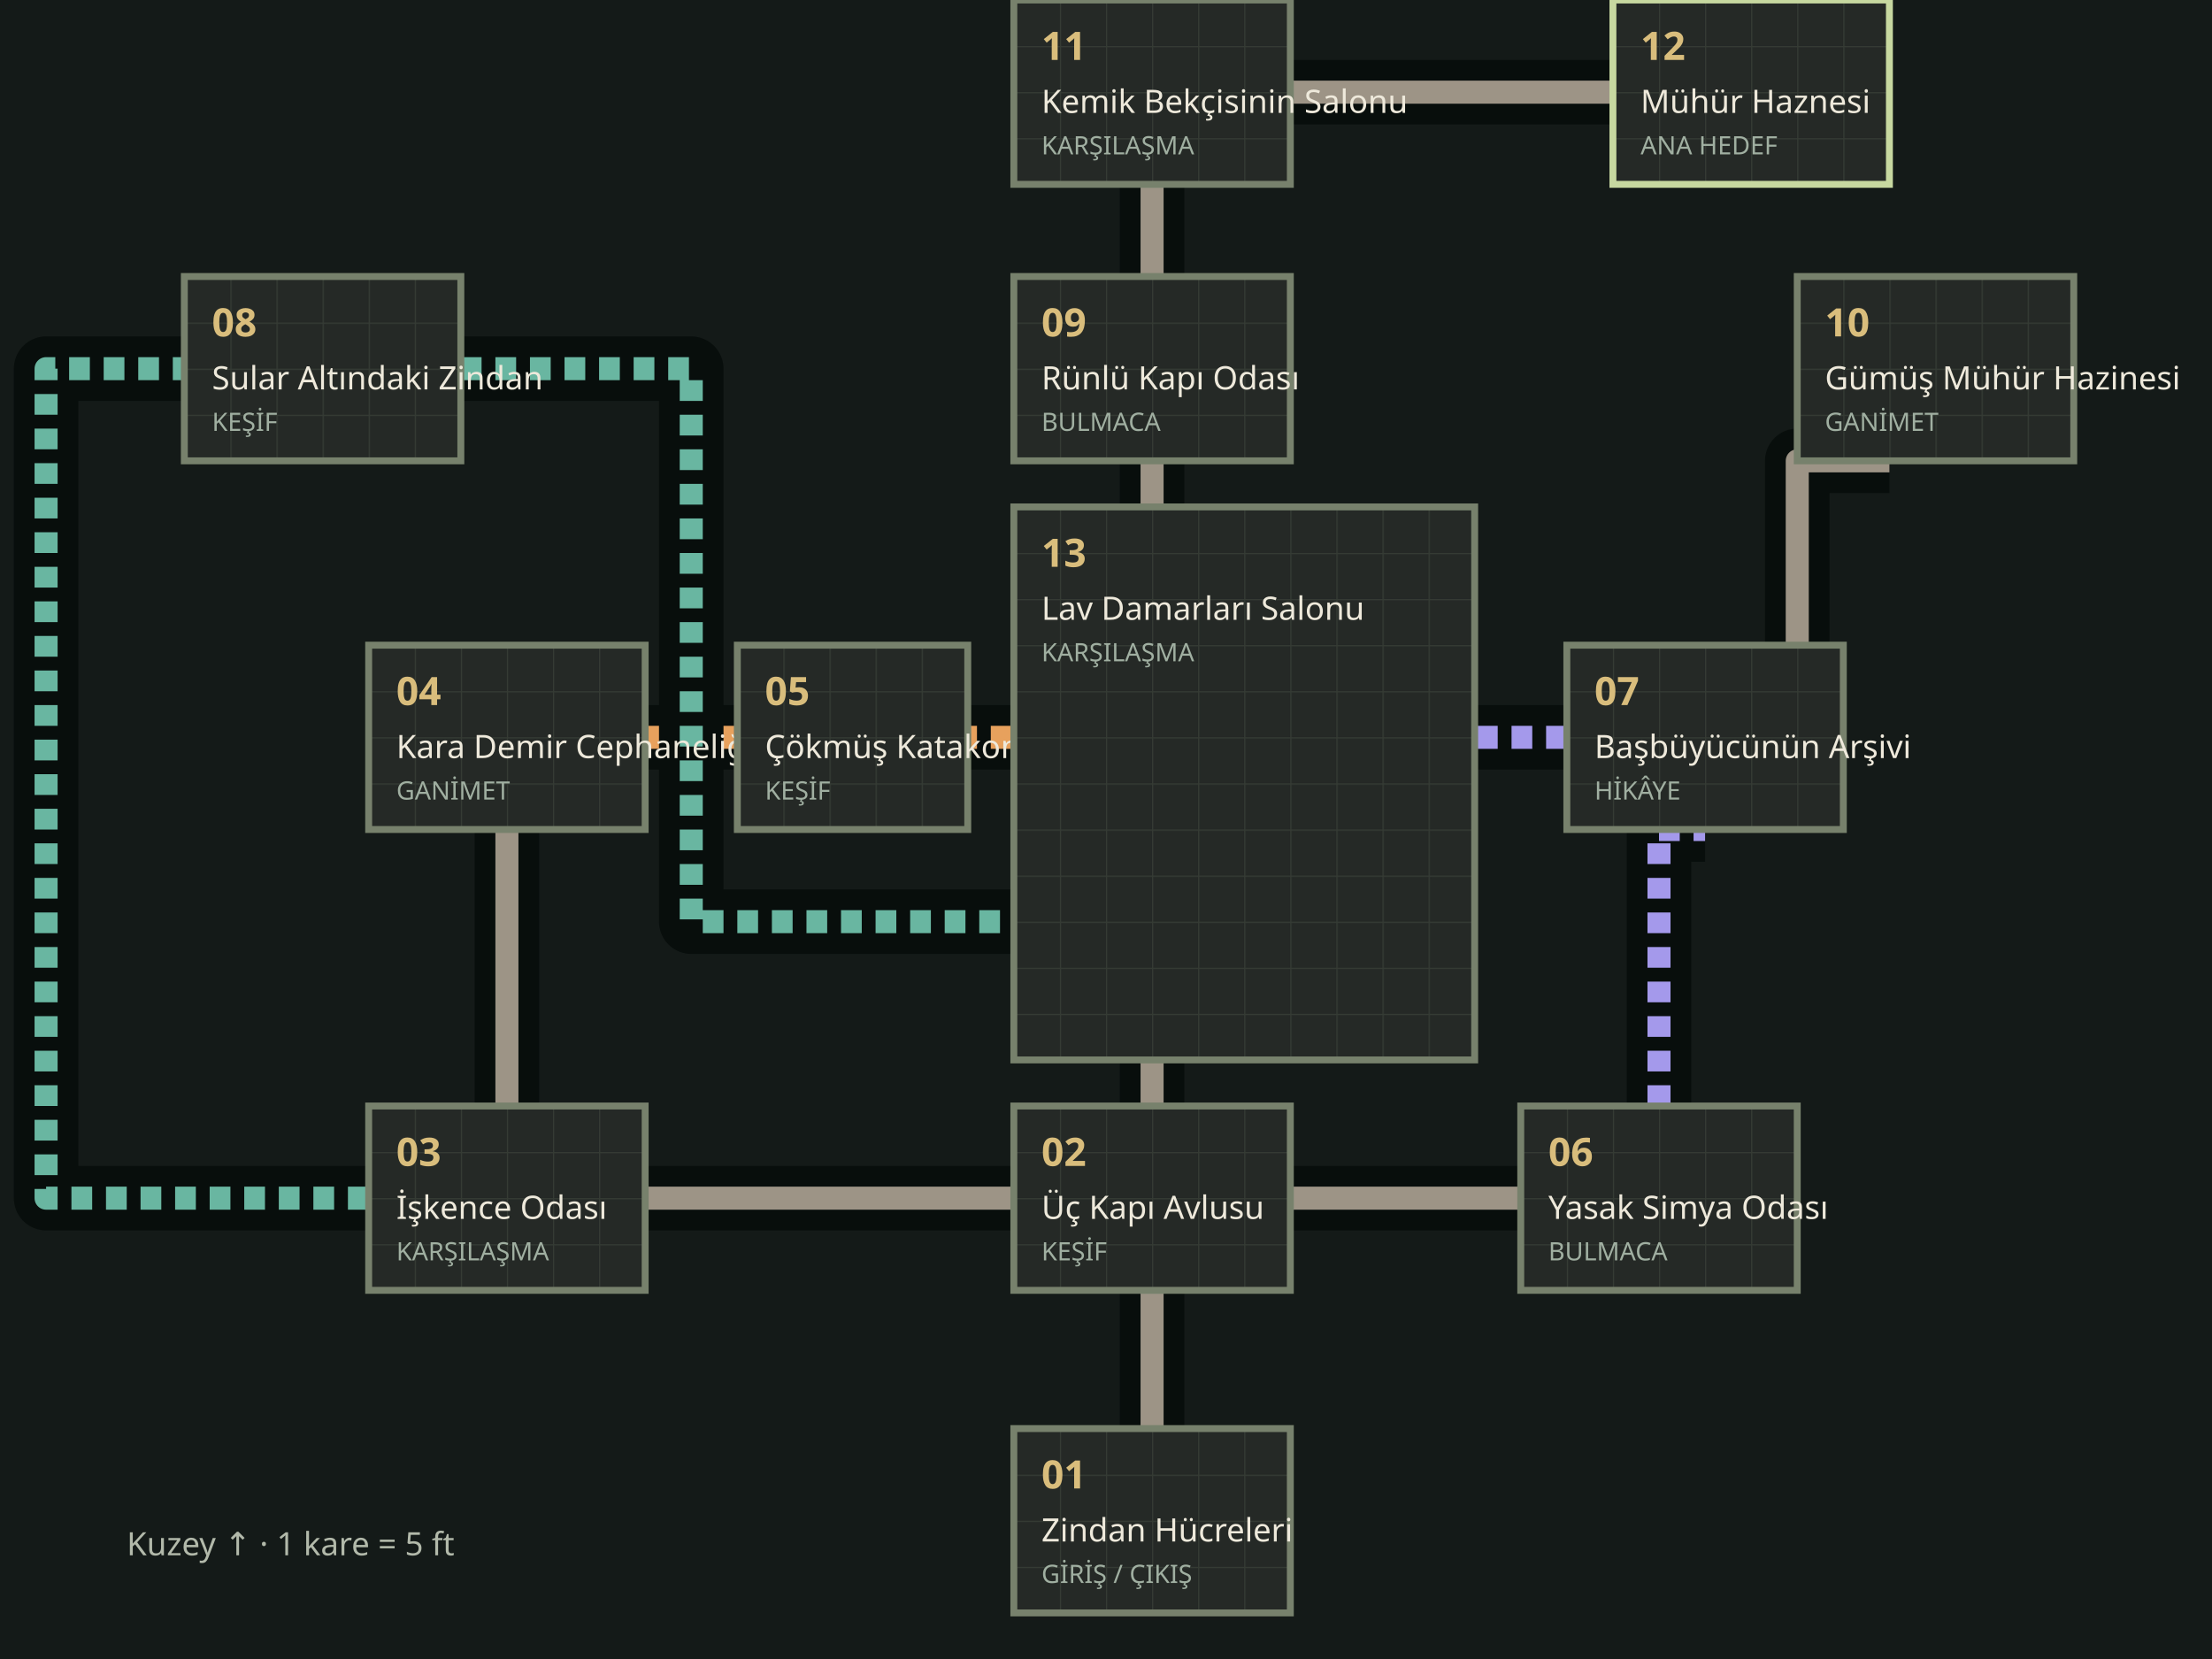
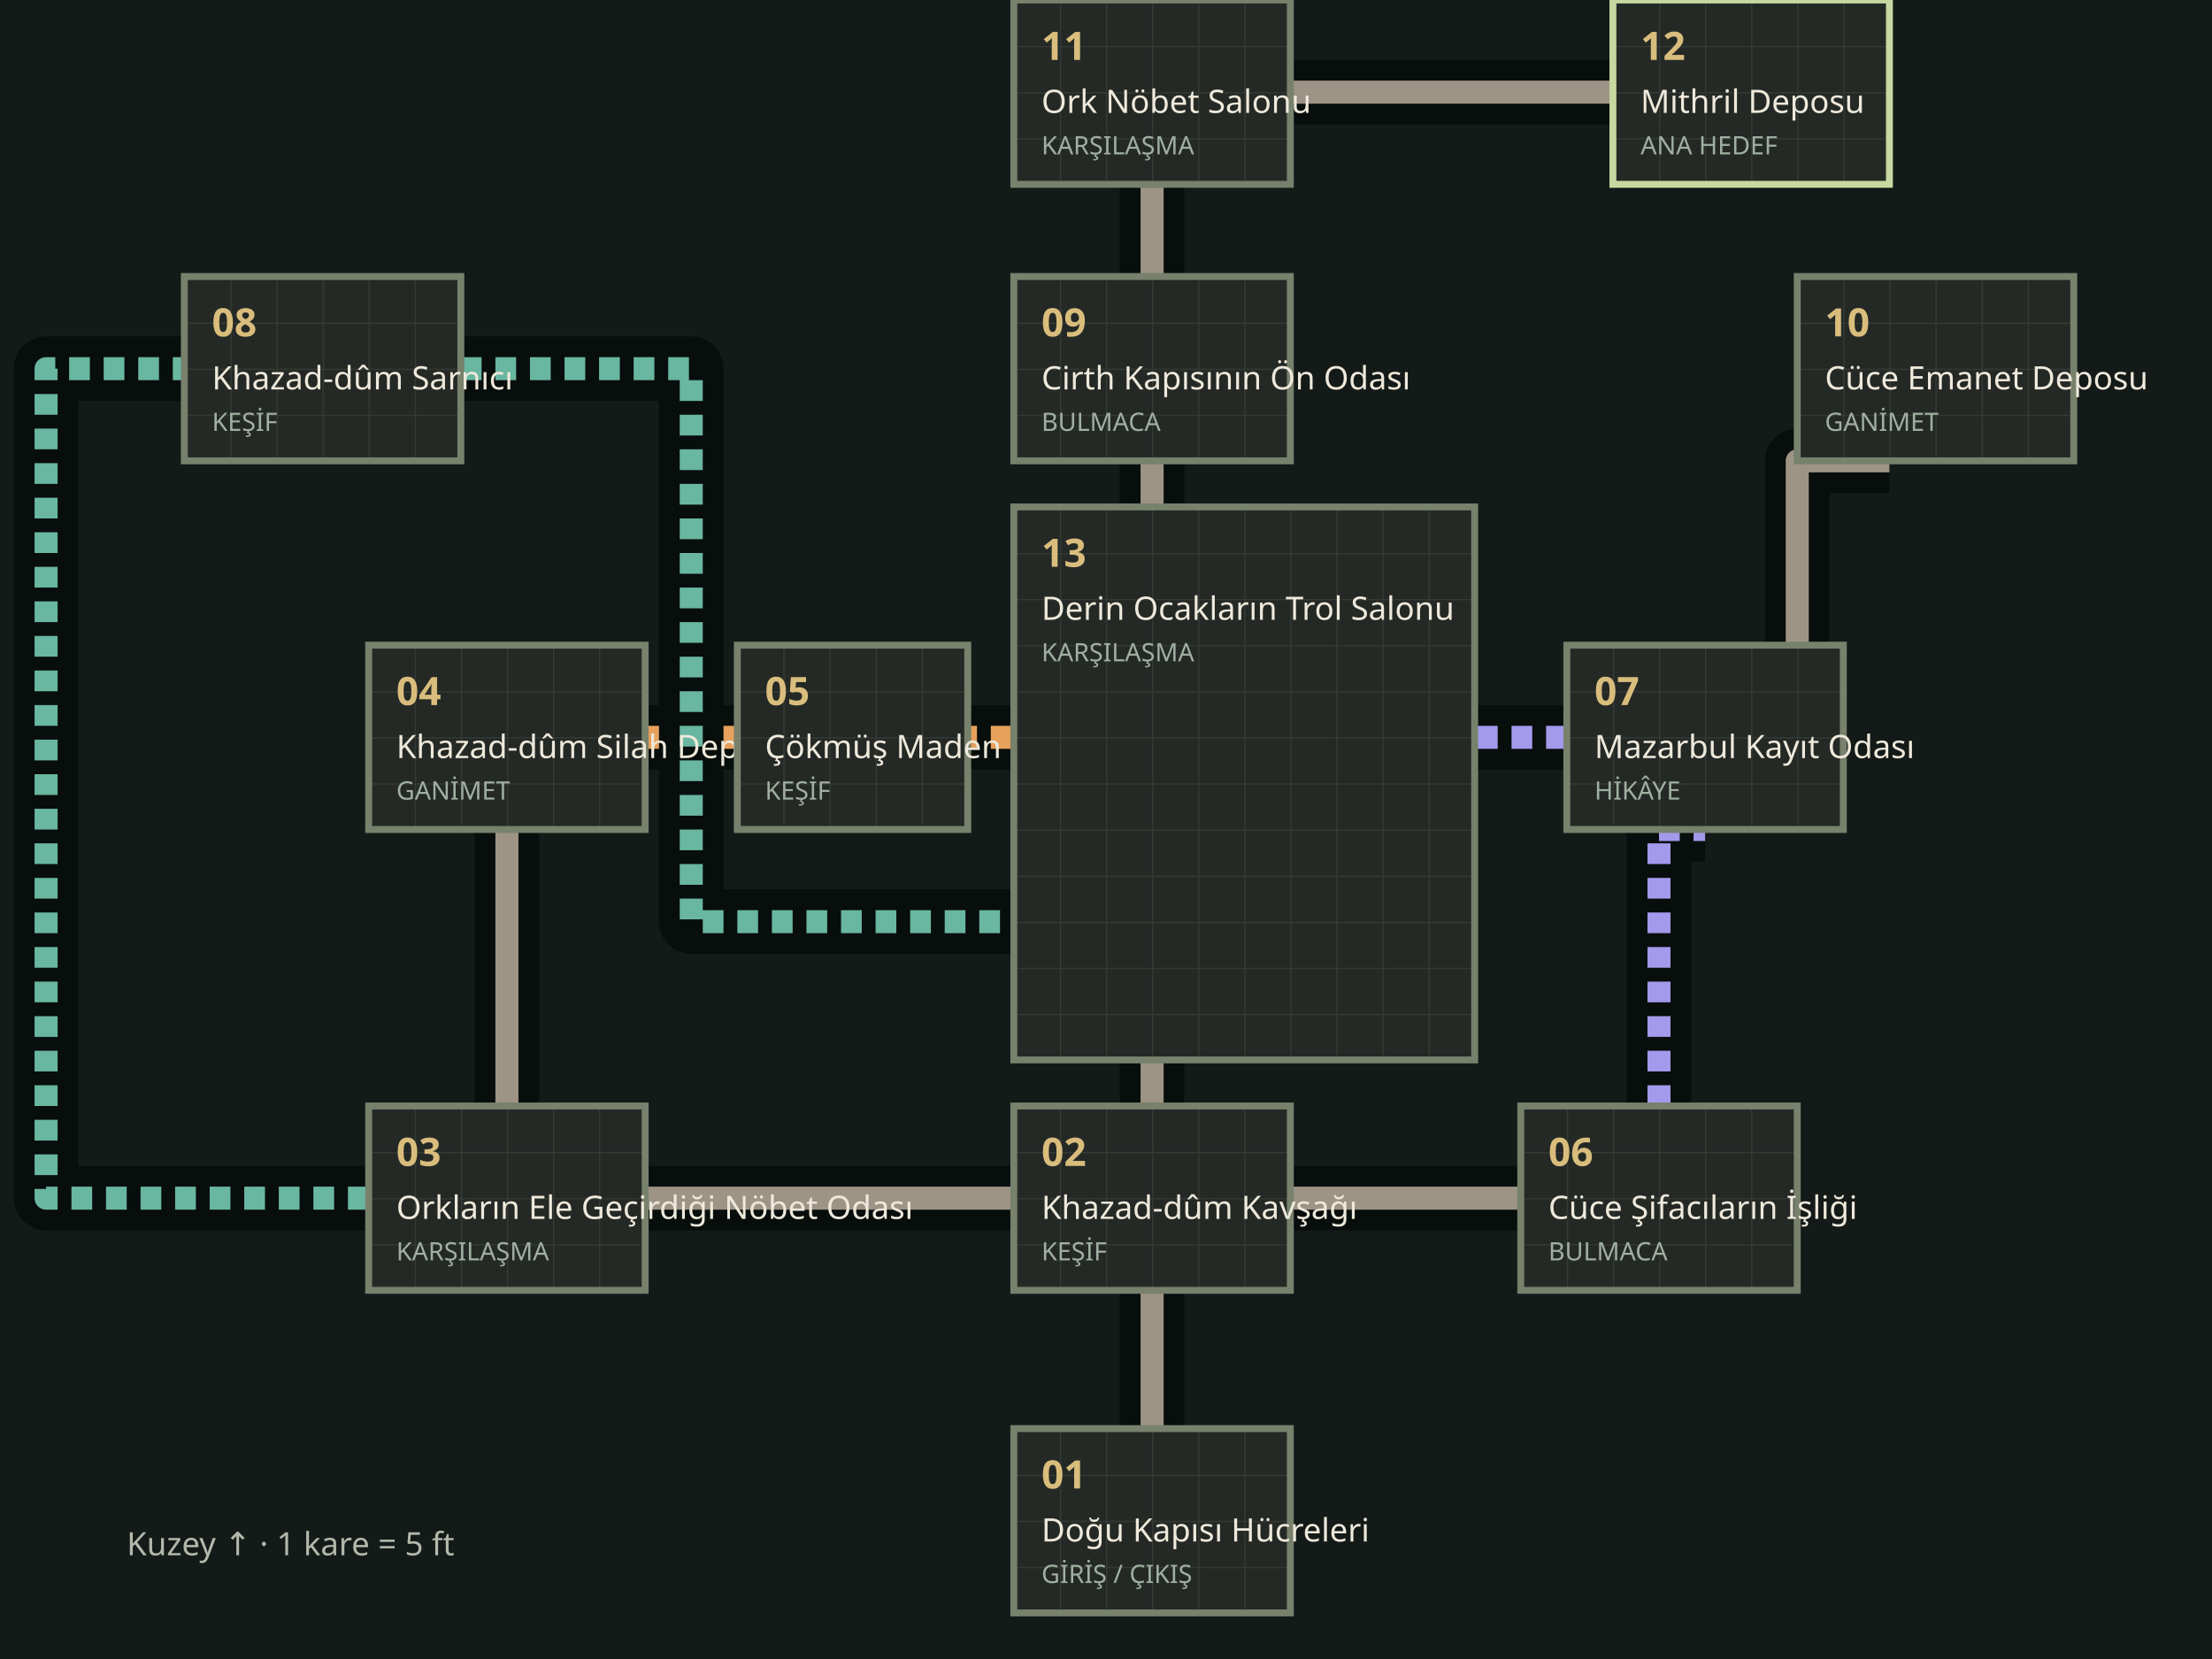
<svg xmlns="http://www.w3.org/2000/svg" viewBox="0 0 960 720" role="img" aria-labelledby="mapTitle mapDesc">
  <defs>
    <pattern id="tiles" width="20" height="20" patternUnits="userSpaceOnUse">
      <rect width="20" height="20" fill="#252926" />
      <path d="M20 0H0V20" fill="none" stroke="#353b34" stroke-width="1" />
    </pattern>
  </defs>
  <rect width="960" height="720" fill="#141a18" />
  <g class="corridor" data-kind="common" data-from="entrance" data-to="hall">
    <polyline points="500,620 500,560" fill="none" stroke="#080e0c" stroke-width="28" stroke-linejoin="round" />
    <polyline points="500,620 500,560" fill="none" stroke="#9d9486" stroke-width="10" stroke-linejoin="round" />
  </g>
  <g class="corridor" data-kind="common" data-from="hall" data-to="barracks">
    <polyline points="440,520 280,520" fill="none" stroke="#080e0c" stroke-width="28" stroke-linejoin="round" />
    <polyline points="440,520 280,520" fill="none" stroke="#9d9486" stroke-width="10" stroke-linejoin="round" />
  </g>
  <g class="corridor" data-kind="common" data-from="hall" data-to="rune_hall">
    <polyline points="560,520 660,520" fill="none" stroke="#080e0c" stroke-width="28" stroke-linejoin="round" />
    <polyline points="560,520 660,520" fill="none" stroke="#9d9486" stroke-width="10" stroke-linejoin="round" />
  </g>
  <g class="corridor" data-kind="common" data-from="hall" data-to="troll_hall">
    <polyline points="500,480 500,460" fill="none" stroke="#080e0c" stroke-width="28" stroke-linejoin="round" />
    <polyline points="500,480 500,460" fill="none" stroke="#9d9486" stroke-width="10" stroke-linejoin="round" />
  </g>
  <g class="corridor" data-kind="common" data-from="barracks" data-to="armory">
    <polyline points="220,480 220,360" fill="none" stroke="#080e0c" stroke-width="28" stroke-linejoin="round" />
    <polyline points="220,480 220,360" fill="none" stroke="#9d9486" stroke-width="10" stroke-linejoin="round" />
  </g>
  <g class="corridor" data-kind="fighter" data-from="armory" data-to="rubble">
    <polyline points="280,320 320,320" fill="none" stroke="#080e0c" stroke-width="28" stroke-linejoin="round" />
    <polyline points="280,320 320,320" fill="none" stroke="#e7a15d" stroke-width="10" stroke-linejoin="round" stroke-dasharray="9 6" />
  </g>
  <g class="corridor" data-kind="fighter" data-from="rubble" data-to="troll_hall">
    <polyline points="380,280 380,320 440,320" fill="none" stroke="#080e0c" stroke-width="28" stroke-linejoin="round" />
    <polyline points="380,280 380,320 440,320" fill="none" stroke="#e7a15d" stroke-width="10" stroke-linejoin="round" stroke-dasharray="9 6" />
  </g>
  <g class="corridor" data-kind="mage" data-from="rune_hall" data-to="archive">
    <polyline points="720,480 720,360 740,360" fill="none" stroke="#080e0c" stroke-width="28" stroke-linejoin="round" />
    <polyline points="720,480 720,360 740,360" fill="none" stroke="#a499eb" stroke-width="10" stroke-linejoin="round" stroke-dasharray="9 6" />
  </g>
  <g class="corridor" data-kind="mage" data-from="archive" data-to="troll_hall">
    <polyline points="680,320 640,320" fill="none" stroke="#080e0c" stroke-width="28" stroke-linejoin="round" />
    <polyline points="680,320 640,320" fill="none" stroke="#a499eb" stroke-width="10" stroke-linejoin="round" stroke-dasharray="9 6" />
  </g>
  <g class="corridor" data-kind="rogue" data-from="barracks" data-to="cistern">
    <polyline points="160,520 20,520 20,160 80,160" fill="none" stroke="#080e0c" stroke-width="28" stroke-linejoin="round" />
    <polyline points="160,520 20,520 20,160 80,160" fill="none" stroke="#69b6a1" stroke-width="10" stroke-linejoin="round" stroke-dasharray="9 6" />
  </g>
  <g class="corridor" data-kind="rogue" data-from="cistern" data-to="troll_hall">
    <polyline points="200,160 300,160 300,400 440,400" fill="none" stroke="#080e0c" stroke-width="28" stroke-linejoin="round" />
    <polyline points="200,160 300,160 300,400 440,400" fill="none" stroke="#69b6a1" stroke-width="10" stroke-linejoin="round" stroke-dasharray="9 6" />
  </g>
  <g class="corridor" data-kind="common" data-from="archive" data-to="cache">
    <polyline points="780,280 780,200 820,200" fill="none" stroke="#080e0c" stroke-width="28" stroke-linejoin="round" />
    <polyline points="780,280 780,200 820,200" fill="none" stroke="#9d9486" stroke-width="10" stroke-linejoin="round" />
  </g>
  <g class="corridor" data-kind="common" data-from="seal_room" data-to="guardian">
    <polyline points="500,120 500,80" fill="none" stroke="#080e0c" stroke-width="28" stroke-linejoin="round" />
    <polyline points="500,120 500,80" fill="none" stroke="#9d9486" stroke-width="10" stroke-linejoin="round" />
  </g>
  <g class="corridor" data-kind="common" data-from="guardian" data-to="vault">
    <polyline points="560,40 700,40" fill="none" stroke="#080e0c" stroke-width="28" stroke-linejoin="round" />
    <polyline points="560,40 700,40" fill="none" stroke="#9d9486" stroke-width="10" stroke-linejoin="round" />
  </g>
  <g class="corridor" data-kind="common" data-from="troll_hall" data-to="seal_room">
    <polyline points="500,220 500,200" fill="none" stroke="#080e0c" stroke-width="28" stroke-linejoin="round" />
    <polyline points="500,220 500,200" fill="none" stroke="#9d9486" stroke-width="10" stroke-linejoin="round" />
  </g>
  <g class="room" data-room="entrance">
    <rect x="440" y="620" width="120" height="80" fill="url(#tiles)" stroke="#77816c" stroke-width="3" />
    <rect class="room-selection" x="444" y="624" width="112" height="72" fill="none" stroke="#e6d8ae" stroke-width="2" opacity="0" />
    <text x="452" y="646" fill="#d9bd7c" font-family="Segoe UI, sans-serif" font-size="17" font-weight="700">01</text>
-     <text x="452" y="669" fill="#eee9db" font-family="Segoe UI, sans-serif" font-size="14">Zindan Hücreleri</text>
+     <text x="452" y="669" fill="#eee9db" font-family="Segoe UI, sans-serif" font-size="14">Doğu Kapısı Hücreleri</text>
    <text x="452" y="687" fill="#a0afa1" font-family="Segoe UI, sans-serif" font-size="11">GİRİŞ / ÇIKIŞ</text>
  </g>
  <g class="room" data-room="hall">
    <rect x="440" y="480" width="120" height="80" fill="url(#tiles)" stroke="#77816c" stroke-width="3" />
    <rect class="room-selection" x="444" y="484" width="112" height="72" fill="none" stroke="#e6d8ae" stroke-width="2" opacity="0" />
    <text x="452" y="506" fill="#d9bd7c" font-family="Segoe UI, sans-serif" font-size="17" font-weight="700">02</text>
-     <text x="452" y="529" fill="#eee9db" font-family="Segoe UI, sans-serif" font-size="14">Üç Kapı Avlusu</text>
+     <text x="452" y="529" fill="#eee9db" font-family="Segoe UI, sans-serif" font-size="14">Khazad-dûm Kavşağı</text>
    <text x="452" y="547" fill="#a0afa1" font-family="Segoe UI, sans-serif" font-size="11">KEŞİF</text>
  </g>
  <g class="room" data-room="barracks">
    <rect x="160" y="480" width="120" height="80" fill="url(#tiles)" stroke="#77816c" stroke-width="3" />
    <rect class="room-selection" x="164" y="484" width="112" height="72" fill="none" stroke="#e6d8ae" stroke-width="2" opacity="0" />
    <text x="172" y="506" fill="#d9bd7c" font-family="Segoe UI, sans-serif" font-size="17" font-weight="700">03</text>
-     <text x="172" y="529" fill="#eee9db" font-family="Segoe UI, sans-serif" font-size="14">İşkence Odası</text>
+     <text x="172" y="529" fill="#eee9db" font-family="Segoe UI, sans-serif" font-size="14">Orkların Ele Geçirdiği Nöbet Odası</text>
    <text x="172" y="547" fill="#a0afa1" font-family="Segoe UI, sans-serif" font-size="11">KARŞILAŞMA</text>
  </g>
  <g class="room" data-room="armory">
    <rect x="160" y="280" width="120" height="80" fill="url(#tiles)" stroke="#77816c" stroke-width="3" />
    <rect class="room-selection" x="164" y="284" width="112" height="72" fill="none" stroke="#e6d8ae" stroke-width="2" opacity="0" />
    <text x="172" y="306" fill="#d9bd7c" font-family="Segoe UI, sans-serif" font-size="17" font-weight="700">04</text>
-     <text x="172" y="329" fill="#eee9db" font-family="Segoe UI, sans-serif" font-size="14">Kara Demir Cephaneliği</text>
+     <text x="172" y="329" fill="#eee9db" font-family="Segoe UI, sans-serif" font-size="14">Khazad-dûm Silah Deposu</text>
    <text x="172" y="347" fill="#a0afa1" font-family="Segoe UI, sans-serif" font-size="11">GANİMET</text>
  </g>
  <g class="room" data-room="rubble">
    <rect x="320" y="280" width="100" height="80" fill="url(#tiles)" stroke="#77816c" stroke-width="3" />
    <rect class="room-selection" x="324" y="284" width="92" height="72" fill="none" stroke="#e6d8ae" stroke-width="2" opacity="0" />
    <text x="332" y="306" fill="#d9bd7c" font-family="Segoe UI, sans-serif" font-size="17" font-weight="700">05</text>
-     <text x="332" y="329" fill="#eee9db" font-family="Segoe UI, sans-serif" font-size="14">Çökmüş Katakomblar</text>
+     <text x="332" y="329" fill="#eee9db" font-family="Segoe UI, sans-serif" font-size="14">Çökmüş Maden Geçidi</text>
    <text x="332" y="347" fill="#a0afa1" font-family="Segoe UI, sans-serif" font-size="11">KEŞİF</text>
  </g>
  <g class="room" data-room="rune_hall">
    <rect x="660" y="480" width="120" height="80" fill="url(#tiles)" stroke="#77816c" stroke-width="3" />
    <rect class="room-selection" x="664" y="484" width="112" height="72" fill="none" stroke="#e6d8ae" stroke-width="2" opacity="0" />
    <text x="672" y="506" fill="#d9bd7c" font-family="Segoe UI, sans-serif" font-size="17" font-weight="700">06</text>
-     <text x="672" y="529" fill="#eee9db" font-family="Segoe UI, sans-serif" font-size="14">Yasak Simya Odası</text>
+     <text x="672" y="529" fill="#eee9db" font-family="Segoe UI, sans-serif" font-size="14">Cüce Şifacıların İşliği</text>
    <text x="672" y="547" fill="#a0afa1" font-family="Segoe UI, sans-serif" font-size="11">BULMACA</text>
  </g>
  <g class="room" data-room="archive">
    <rect x="680" y="280" width="120" height="80" fill="url(#tiles)" stroke="#77816c" stroke-width="3" />
    <rect class="room-selection" x="684" y="284" width="112" height="72" fill="none" stroke="#e6d8ae" stroke-width="2" opacity="0" />
    <text x="692" y="306" fill="#d9bd7c" font-family="Segoe UI, sans-serif" font-size="17" font-weight="700">07</text>
-     <text x="692" y="329" fill="#eee9db" font-family="Segoe UI, sans-serif" font-size="14">Başbüyücünün Arşivi</text>
+     <text x="692" y="329" fill="#eee9db" font-family="Segoe UI, sans-serif" font-size="14">Mazarbul Kayıt Odası</text>
    <text x="692" y="347" fill="#a0afa1" font-family="Segoe UI, sans-serif" font-size="11">HİKÂYE</text>
  </g>
  <g class="room" data-room="cistern">
    <rect x="80" y="120" width="120" height="80" fill="url(#tiles)" stroke="#77816c" stroke-width="3" />
    <rect class="room-selection" x="84" y="124" width="112" height="72" fill="none" stroke="#e6d8ae" stroke-width="2" opacity="0" />
    <text x="92" y="146" fill="#d9bd7c" font-family="Segoe UI, sans-serif" font-size="17" font-weight="700">08</text>
-     <text x="92" y="169" fill="#eee9db" font-family="Segoe UI, sans-serif" font-size="14">Sular Altındaki Zindan</text>
+     <text x="92" y="169" fill="#eee9db" font-family="Segoe UI, sans-serif" font-size="14">Khazad-dûm Sarnıcı</text>
    <text x="92" y="187" fill="#a0afa1" font-family="Segoe UI, sans-serif" font-size="11">KEŞİF</text>
  </g>
  <g class="room" data-room="seal_room">
    <rect x="440" y="120" width="120" height="80" fill="url(#tiles)" stroke="#77816c" stroke-width="3" />
    <rect class="room-selection" x="444" y="124" width="112" height="72" fill="none" stroke="#e6d8ae" stroke-width="2" opacity="0" />
    <text x="452" y="146" fill="#d9bd7c" font-family="Segoe UI, sans-serif" font-size="17" font-weight="700">09</text>
-     <text x="452" y="169" fill="#eee9db" font-family="Segoe UI, sans-serif" font-size="14">Rünlü Kapı Odası</text>
+     <text x="452" y="169" fill="#eee9db" font-family="Segoe UI, sans-serif" font-size="14">Cirth Kapısının Ön Odası</text>
    <text x="452" y="187" fill="#a0afa1" font-family="Segoe UI, sans-serif" font-size="11">BULMACA</text>
  </g>
  <g class="room" data-room="cache">
    <rect x="780" y="120" width="120" height="80" fill="url(#tiles)" stroke="#77816c" stroke-width="3" />
    <rect class="room-selection" x="784" y="124" width="112" height="72" fill="none" stroke="#e6d8ae" stroke-width="2" opacity="0" />
    <text x="792" y="146" fill="#d9bd7c" font-family="Segoe UI, sans-serif" font-size="17" font-weight="700">10</text>
-     <text x="792" y="169" fill="#eee9db" font-family="Segoe UI, sans-serif" font-size="14">Gümüş Mühür Hazinesi</text>
+     <text x="792" y="169" fill="#eee9db" font-family="Segoe UI, sans-serif" font-size="14">Cüce Emanet Deposu</text>
    <text x="792" y="187" fill="#a0afa1" font-family="Segoe UI, sans-serif" font-size="11">GANİMET</text>
  </g>
  <g class="room" data-room="guardian">
    <rect x="440" y="0" width="120" height="80" fill="url(#tiles)" stroke="#77816c" stroke-width="3" />
    <rect class="room-selection" x="444" y="4" width="112" height="72" fill="none" stroke="#e6d8ae" stroke-width="2" opacity="0" />
    <text x="452" y="26" fill="#d9bd7c" font-family="Segoe UI, sans-serif" font-size="17" font-weight="700">11</text>
-     <text x="452" y="49" fill="#eee9db" font-family="Segoe UI, sans-serif" font-size="14">Kemik Bekçisinin Salonu</text>
+     <text x="452" y="49" fill="#eee9db" font-family="Segoe UI, sans-serif" font-size="14">Ork Nöbet Salonu</text>
    <text x="452" y="67" fill="#a0afa1" font-family="Segoe UI, sans-serif" font-size="11">KARŞILAŞMA</text>
  </g>
  <g class="room" data-room="vault">
    <rect x="700" y="0" width="120" height="80" fill="url(#tiles)" stroke="#c7d8a0" stroke-width="3" />
    <rect class="room-selection" x="704" y="4" width="112" height="72" fill="none" stroke="#e6d8ae" stroke-width="2" opacity="0" />
    <text x="712" y="26" fill="#d9bd7c" font-family="Segoe UI, sans-serif" font-size="17" font-weight="700">12</text>
-     <text x="712" y="49" fill="#eee9db" font-family="Segoe UI, sans-serif" font-size="14">Mühür Haznesi</text>
+     <text x="712" y="49" fill="#eee9db" font-family="Segoe UI, sans-serif" font-size="14">Mithril Deposu</text>
    <text x="712" y="67" fill="#a0afa1" font-family="Segoe UI, sans-serif" font-size="11">ANA HEDEF</text>
  </g>
  <g class="room" data-room="troll_hall">
    <rect x="440" y="220" width="200" height="240" fill="url(#tiles)" stroke="#77816c" stroke-width="3" />
    <rect class="room-selection" x="444" y="224" width="192" height="232" fill="none" stroke="#e6d8ae" stroke-width="2" opacity="0" />
    <text x="452" y="246" fill="#d9bd7c" font-family="Segoe UI, sans-serif" font-size="17" font-weight="700">13</text>
-     <text x="452" y="269" fill="#eee9db" font-family="Segoe UI, sans-serif" font-size="14">Lav Damarları Salonu</text>
+     <text x="452" y="269" fill="#eee9db" font-family="Segoe UI, sans-serif" font-size="14">Derin Ocakların Trol Salonu</text>
    <text x="452" y="287" fill="#a0afa1" font-family="Segoe UI, sans-serif" font-size="11">KARŞILAŞMA</text>
  </g>
  <text x="55" y="675" fill="#b2b9aa" font-family="Segoe UI, sans-serif" font-size="14">Kuzey ↑ · 1 kare = 5 ft</text>
</svg>
